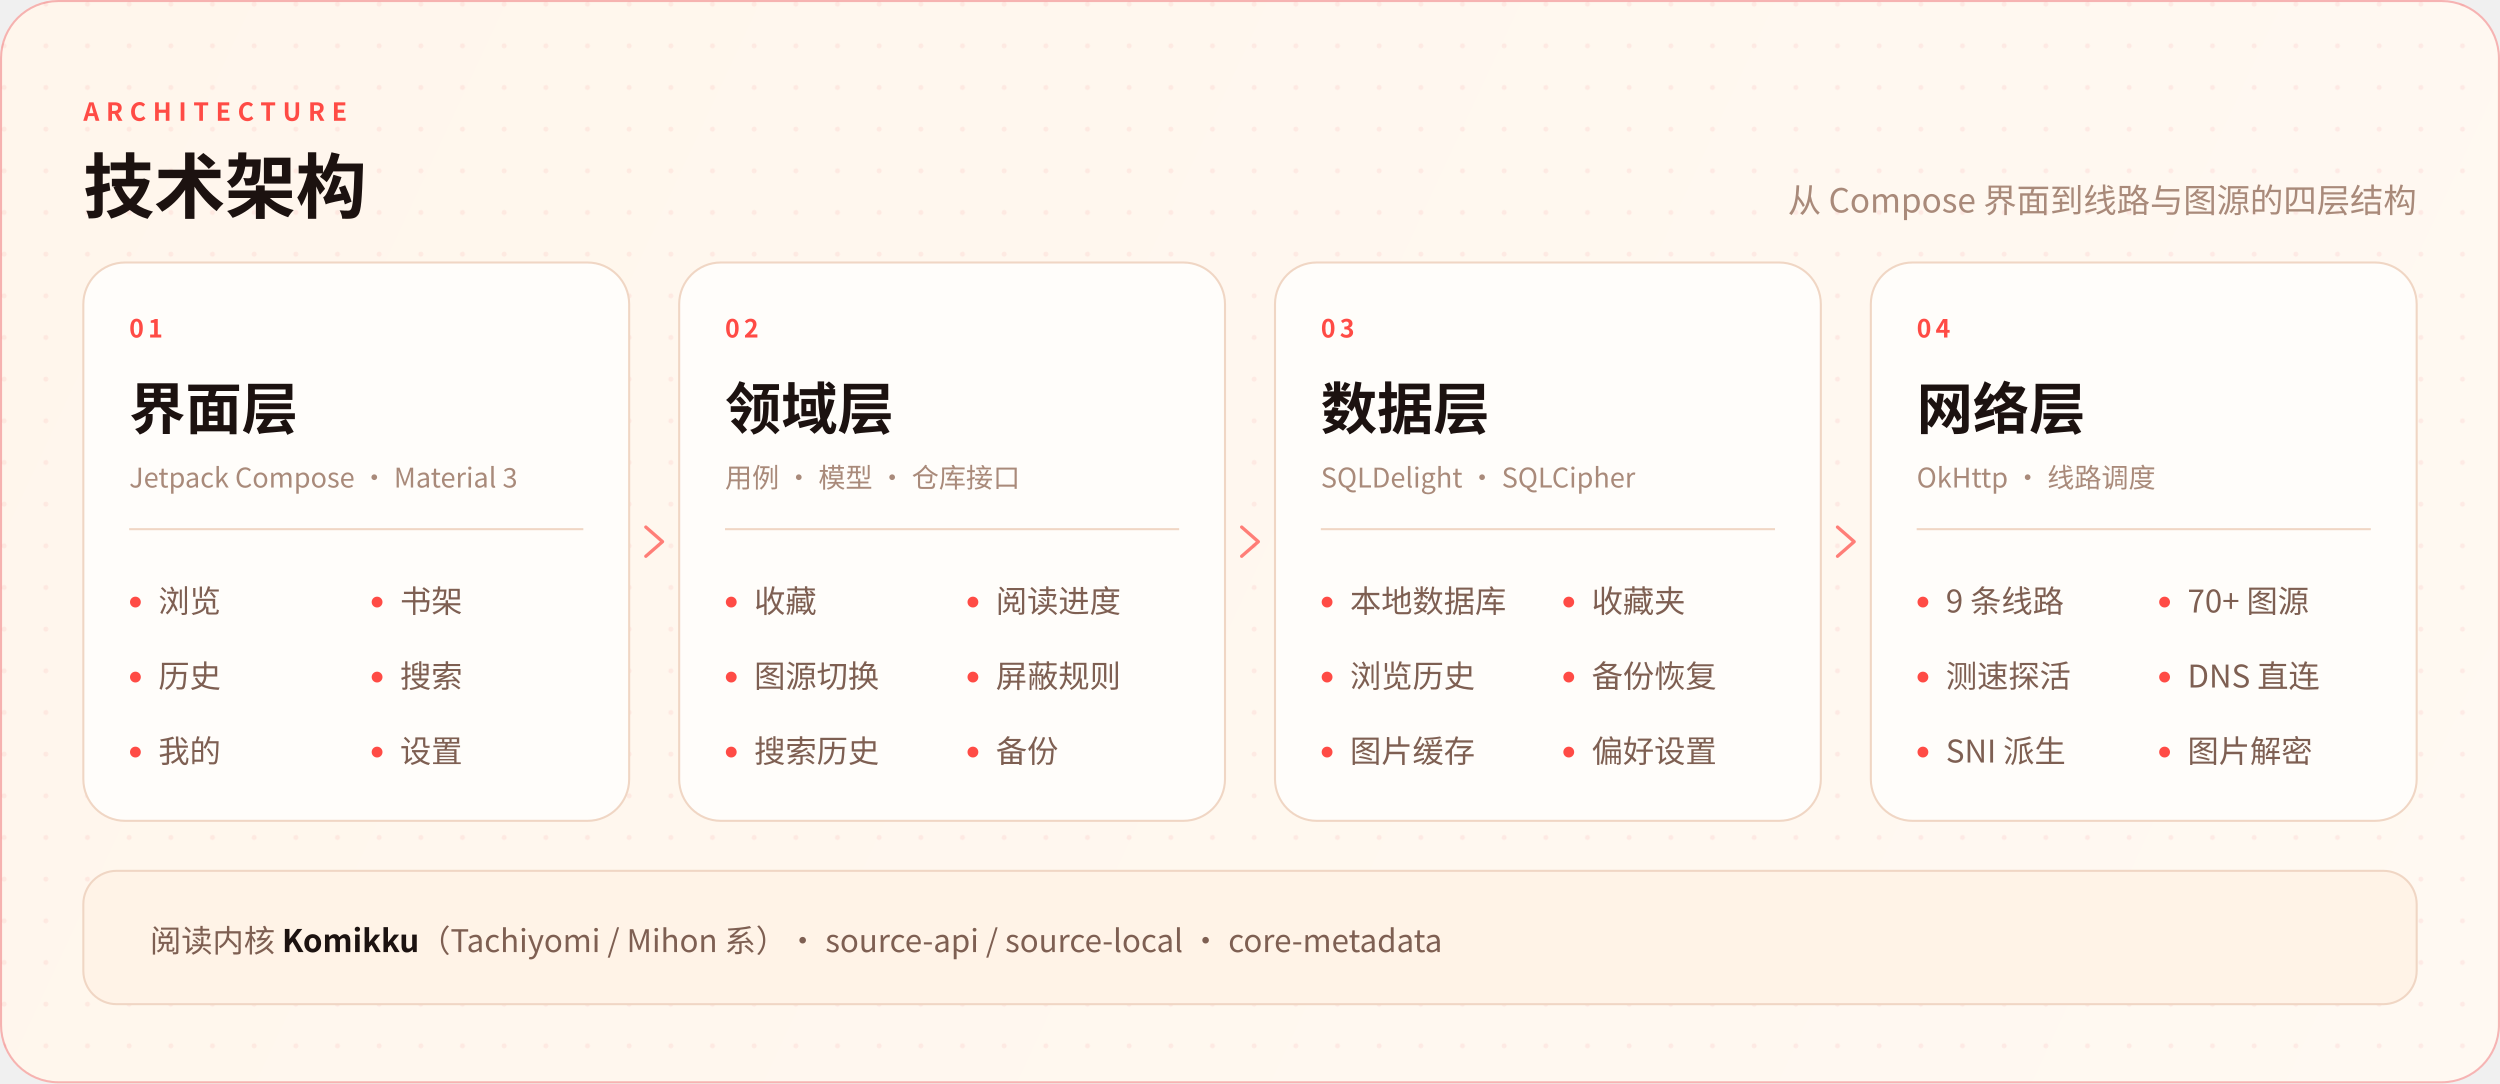
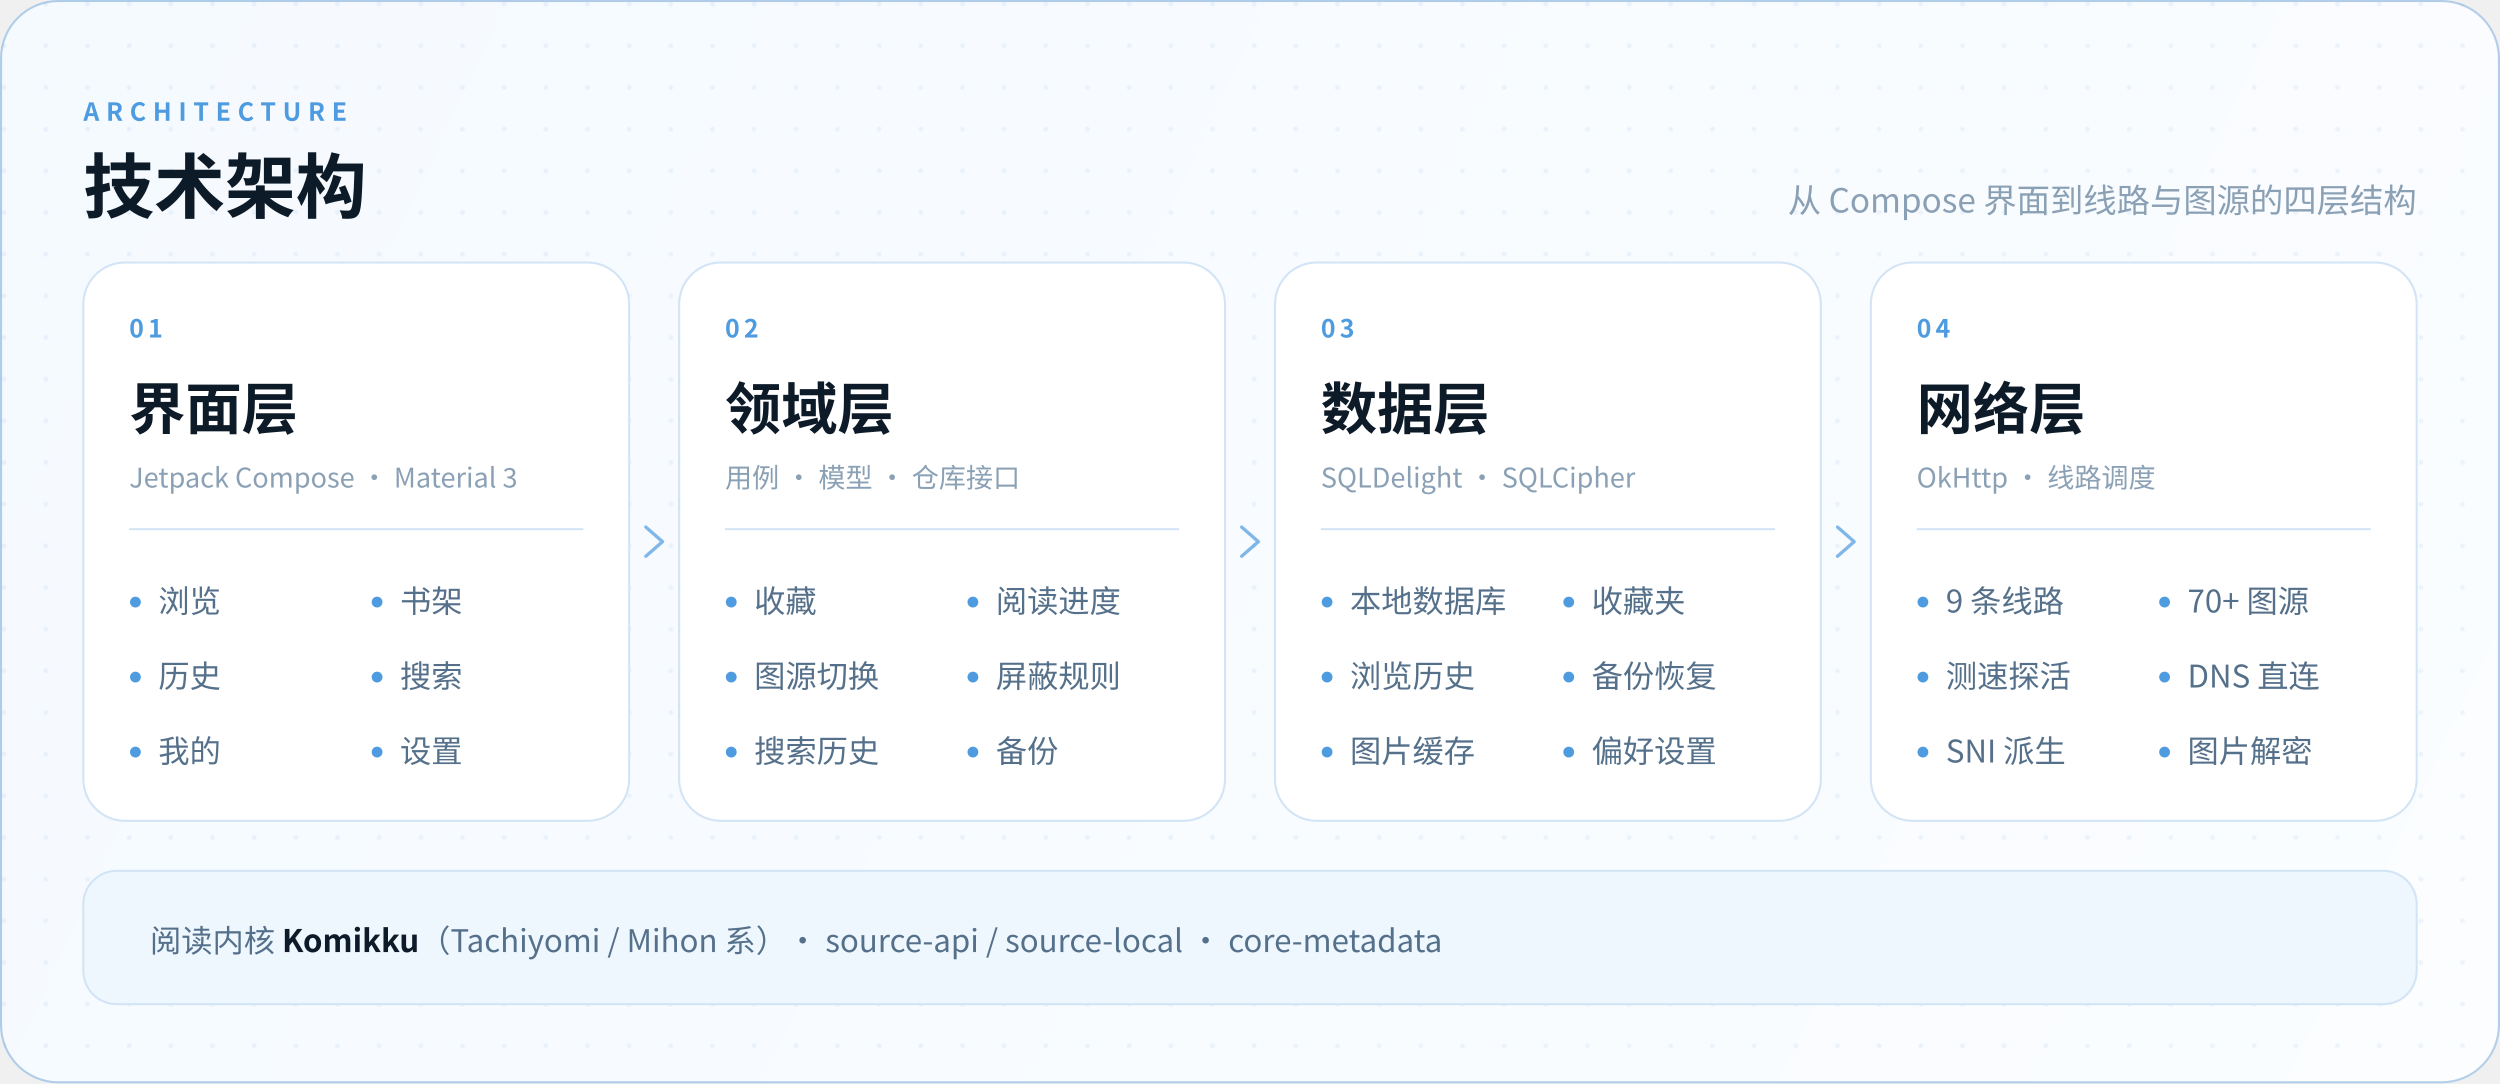
<svg xmlns="http://www.w3.org/2000/svg" width="1200" height="520" viewBox="0 0 1200 520" fill="none">
  <defs>
    <linearGradient id="abg" x1="0" y1="0" x2="1200" y2="560" gradientUnits="userSpaceOnUse">
-       <stop stop-color="#FFF6EC" />
-       <stop offset="1" stop-color="#FFF9F2" />
+       <stop stop-color="#F5FAFF" />
+       <stop offset="1" stop-color="#FBFDFF" />
    </linearGradient>
    <pattern id="adots" width="20" height="20" patternUnits="userSpaceOnUse">
-       <circle cx="2" cy="2" r="1.2" fill="#E5343F" fill-opacity="0.07" />
+       <circle cx="2" cy="2" r="1.2" fill="#2E76BC" fill-opacity="0.07" />
    </pattern>
    <clipPath id="ar">
      <rect width="1200" height="520" rx="28" />
    </clipPath>
  </defs>
  <g clip-path="url(#ar)">
    <rect width="1200" height="520" fill="url(#abg)" />
    <rect width="1200" height="520" fill="url(#adots)" />
-     <text x="40" y="58" font-family="'Noto Sans CJK SC','PingFang SC','Hiragino Sans GB','Microsoft YaHei',sans-serif" font-size="12" font-weight="700" letter-spacing="3.2" fill="#FF4B45">ARCHITECTURE</text>
-     <text x="40" y="102" font-family="'Noto Sans CJK SC','PingFang SC','Hiragino Sans GB','Microsoft YaHei',sans-serif" font-size="34" font-weight="800" fill="#1C1210">技术架构</text>
-     <text x="1160" y="102" text-anchor="end" font-family="'Noto Sans CJK SC','PingFang SC','Hiragino Sans GB','Microsoft YaHei',sans-serif" font-size="16" fill="#A98A7A">从 Compose 界面到线路与图源的四层结构</text>
+     <text x="40" y="58" font-family="'Noto Sans CJK SC','PingFang SC','Hiragino Sans GB','Microsoft YaHei',sans-serif" font-size="12" font-weight="700" letter-spacing="3.2" fill="#4E9BE0">ARCHITECTURE</text>
+     <text x="40" y="102" font-family="'Noto Sans CJK SC','PingFang SC','Hiragino Sans GB','Microsoft YaHei',sans-serif" font-size="34" font-weight="800" fill="#0D1B29">技术架构</text>
+     <text x="1160" y="102" text-anchor="end" font-family="'Noto Sans CJK SC','PingFang SC','Hiragino Sans GB','Microsoft YaHei',sans-serif" font-size="16" fill="#8AA0B4">从 Compose 界面到线路与图源的四层结构</text>
    <g>
-       <rect x="40" y="126" width="262" height="268" rx="20" fill="#FFFDFA" stroke="#F0D6C4" />
-       <text x="62" y="162" font-family="'Noto Sans CJK SC','PingFang SC','Hiragino Sans GB','Microsoft YaHei',sans-serif" font-size="12" font-weight="700" letter-spacing="2" fill="#FF4B45">01</text>
-       <text x="62" y="206" font-family="'Noto Sans CJK SC','PingFang SC','Hiragino Sans GB','Microsoft YaHei',sans-serif" font-size="27" font-weight="700" fill="#1C1210">界面层</text>
-       <text x="62" y="234" font-family="'Noto Sans CJK SC','PingFang SC','Hiragino Sans GB','Microsoft YaHei',sans-serif" font-size="13" fill="#A98A7A">Jetpack Compose · Material 3</text>
-       <path d="M62 254 H280" stroke="#F0D6C4" />
-       <circle cx="65" cy="289" r="2.6" fill="#FF4B45" />
-       <text x="76" y="294" font-family="'Noto Sans CJK SC','PingFang SC','Hiragino Sans GB','Microsoft YaHei',sans-serif" font-size="15" fill="#7E5F52">浏览</text>
-       <circle cx="181" cy="289" r="2.6" fill="#FF4B45" />
-       <text x="192" y="294" font-family="'Noto Sans CJK SC','PingFang SC','Hiragino Sans GB','Microsoft YaHei',sans-serif" font-size="15" fill="#7E5F52">书架</text>
-       <circle cx="65" cy="325" r="2.6" fill="#FF4B45" />
-       <text x="76" y="330" font-family="'Noto Sans CJK SC','PingFang SC','Hiragino Sans GB','Microsoft YaHei',sans-serif" font-size="15" fill="#7E5F52">历史</text>
-       <circle cx="181" cy="325" r="2.6" fill="#FF4B45" />
-       <text x="192" y="330" font-family="'Noto Sans CJK SC','PingFang SC','Hiragino Sans GB','Microsoft YaHei',sans-serif" font-size="15" fill="#7E5F52">搜索</text>
-       <circle cx="65" cy="361" r="2.6" fill="#FF4B45" />
-       <text x="76" y="366" font-family="'Noto Sans CJK SC','PingFang SC','Hiragino Sans GB','Microsoft YaHei',sans-serif" font-size="15" fill="#7E5F52">我的</text>
-       <circle cx="181" cy="361" r="2.6" fill="#FF4B45" />
-       <text x="192" y="366" font-family="'Noto Sans CJK SC','PingFang SC','Hiragino Sans GB','Microsoft YaHei',sans-serif" font-size="15" fill="#7E5F52">设置</text>
+       <rect x="40" y="126" width="262" height="268" rx="20" fill="#FFFFFF" stroke="#D2E4F5" />
+       <text x="62" y="162" font-family="'Noto Sans CJK SC','PingFang SC','Hiragino Sans GB','Microsoft YaHei',sans-serif" font-size="12" font-weight="700" letter-spacing="2" fill="#4E9BE0">01</text>
+       <text x="62" y="206" font-family="'Noto Sans CJK SC','PingFang SC','Hiragino Sans GB','Microsoft YaHei',sans-serif" font-size="27" font-weight="700" fill="#0D1B29">界面层</text>
+       <text x="62" y="234" font-family="'Noto Sans CJK SC','PingFang SC','Hiragino Sans GB','Microsoft YaHei',sans-serif" font-size="13" fill="#8AA0B4">Jetpack Compose · Material 3</text>
+       <path d="M62 254 H280" stroke="#D2E4F5" />
+       <circle cx="65" cy="289" r="2.6" fill="#4E9BE0" />
+       <text x="76" y="294" font-family="'Noto Sans CJK SC','PingFang SC','Hiragino Sans GB','Microsoft YaHei',sans-serif" font-size="15" fill="#55708A">浏览</text>
+       <circle cx="181" cy="289" r="2.6" fill="#4E9BE0" />
+       <text x="192" y="294" font-family="'Noto Sans CJK SC','PingFang SC','Hiragino Sans GB','Microsoft YaHei',sans-serif" font-size="15" fill="#55708A">书架</text>
+       <circle cx="65" cy="325" r="2.6" fill="#4E9BE0" />
+       <text x="76" y="330" font-family="'Noto Sans CJK SC','PingFang SC','Hiragino Sans GB','Microsoft YaHei',sans-serif" font-size="15" fill="#55708A">历史</text>
+       <circle cx="181" cy="325" r="2.6" fill="#4E9BE0" />
+       <text x="192" y="330" font-family="'Noto Sans CJK SC','PingFang SC','Hiragino Sans GB','Microsoft YaHei',sans-serif" font-size="15" fill="#55708A">搜索</text>
+       <circle cx="65" cy="361" r="2.6" fill="#4E9BE0" />
+       <text x="76" y="366" font-family="'Noto Sans CJK SC','PingFang SC','Hiragino Sans GB','Microsoft YaHei',sans-serif" font-size="15" fill="#55708A">我的</text>
+       <circle cx="181" cy="361" r="2.6" fill="#4E9BE0" />
+       <text x="192" y="366" font-family="'Noto Sans CJK SC','PingFang SC','Hiragino Sans GB','Microsoft YaHei',sans-serif" font-size="15" fill="#55708A">设置</text>
    </g>
-     <path d="M310.0 253.0 L318.0 260.0 L310.0 267.0" stroke="#FF4B45" stroke-opacity="0.7" stroke-width="1.6" fill="none" stroke-linecap="round" stroke-linejoin="round" />
+     <path d="M310.0 253.0 L318.0 260.0 L310.0 267.0" stroke="#4E9BE0" stroke-opacity="0.7" stroke-width="1.6" fill="none" stroke-linecap="round" stroke-linejoin="round" />
    <g>
-       <rect x="326" y="126" width="262" height="268" rx="20" fill="#FFFDFA" stroke="#F0D6C4" />
-       <text x="348" y="162" font-family="'Noto Sans CJK SC','PingFang SC','Hiragino Sans GB','Microsoft YaHei',sans-serif" font-size="12" font-weight="700" letter-spacing="2" fill="#FF4B45">02</text>
-       <text x="348" y="206" font-family="'Noto Sans CJK SC','PingFang SC','Hiragino Sans GB','Microsoft YaHei',sans-serif" font-size="27" font-weight="700" fill="#1C1210">领域层</text>
-       <text x="348" y="234" font-family="'Noto Sans CJK SC','PingFang SC','Hiragino Sans GB','Microsoft YaHei',sans-serif" font-size="13" fill="#A98A7A">用例 · 模型 · 仓库接口</text>
-       <path d="M348 254 H566" stroke="#F0D6C4" />
-       <circle cx="351" cy="289" r="2.6" fill="#FF4B45" />
-       <text x="362" y="294" font-family="'Noto Sans CJK SC','PingFang SC','Hiragino Sans GB','Microsoft YaHei',sans-serif" font-size="15" fill="#7E5F52">收藏</text>
-       <circle cx="467" cy="289" r="2.6" fill="#FF4B45" />
-       <text x="478" y="294" font-family="'Noto Sans CJK SC','PingFang SC','Hiragino Sans GB','Microsoft YaHei',sans-serif" font-size="15" fill="#7E5F52">阅读进度</text>
-       <circle cx="351" cy="325" r="2.6" fill="#FF4B45" />
-       <text x="362" y="330" font-family="'Noto Sans CJK SC','PingFang SC','Hiragino Sans GB','Microsoft YaHei',sans-serif" font-size="15" fill="#7E5F52">图源切换</text>
-       <circle cx="467" cy="325" r="2.6" fill="#FF4B45" />
-       <text x="478" y="330" font-family="'Noto Sans CJK SC','PingFang SC','Hiragino Sans GB','Microsoft YaHei',sans-serif" font-size="15" fill="#7E5F52">屏蔽规则</text>
-       <circle cx="351" cy="361" r="2.6" fill="#FF4B45" />
-       <text x="362" y="366" font-family="'Noto Sans CJK SC','PingFang SC','Hiragino Sans GB','Microsoft YaHei',sans-serif" font-size="15" fill="#7E5F52">搜索历史</text>
-       <circle cx="467" cy="361" r="2.6" fill="#FF4B45" />
-       <text x="478" y="366" font-family="'Noto Sans CJK SC','PingFang SC','Hiragino Sans GB','Microsoft YaHei',sans-serif" font-size="15" fill="#7E5F52">备份</text>
+       <rect x="326" y="126" width="262" height="268" rx="20" fill="#FFFFFF" stroke="#D2E4F5" />
+       <text x="348" y="162" font-family="'Noto Sans CJK SC','PingFang SC','Hiragino Sans GB','Microsoft YaHei',sans-serif" font-size="12" font-weight="700" letter-spacing="2" fill="#4E9BE0">02</text>
+       <text x="348" y="206" font-family="'Noto Sans CJK SC','PingFang SC','Hiragino Sans GB','Microsoft YaHei',sans-serif" font-size="27" font-weight="700" fill="#0D1B29">领域层</text>
+       <text x="348" y="234" font-family="'Noto Sans CJK SC','PingFang SC','Hiragino Sans GB','Microsoft YaHei',sans-serif" font-size="13" fill="#8AA0B4">用例 · 模型 · 仓库接口</text>
+       <path d="M348 254 H566" stroke="#D2E4F5" />
+       <circle cx="351" cy="289" r="2.6" fill="#4E9BE0" />
+       <text x="362" y="294" font-family="'Noto Sans CJK SC','PingFang SC','Hiragino Sans GB','Microsoft YaHei',sans-serif" font-size="15" fill="#55708A">收藏</text>
+       <circle cx="467" cy="289" r="2.6" fill="#4E9BE0" />
+       <text x="478" y="294" font-family="'Noto Sans CJK SC','PingFang SC','Hiragino Sans GB','Microsoft YaHei',sans-serif" font-size="15" fill="#55708A">阅读进度</text>
+       <circle cx="351" cy="325" r="2.6" fill="#4E9BE0" />
+       <text x="362" y="330" font-family="'Noto Sans CJK SC','PingFang SC','Hiragino Sans GB','Microsoft YaHei',sans-serif" font-size="15" fill="#55708A">图源切换</text>
+       <circle cx="467" cy="325" r="2.6" fill="#4E9BE0" />
+       <text x="478" y="330" font-family="'Noto Sans CJK SC','PingFang SC','Hiragino Sans GB','Microsoft YaHei',sans-serif" font-size="15" fill="#55708A">屏蔽规则</text>
+       <circle cx="351" cy="361" r="2.6" fill="#4E9BE0" />
+       <text x="362" y="366" font-family="'Noto Sans CJK SC','PingFang SC','Hiragino Sans GB','Microsoft YaHei',sans-serif" font-size="15" fill="#55708A">搜索历史</text>
+       <circle cx="467" cy="361" r="2.6" fill="#4E9BE0" />
+       <text x="478" y="366" font-family="'Noto Sans CJK SC','PingFang SC','Hiragino Sans GB','Microsoft YaHei',sans-serif" font-size="15" fill="#55708A">备份</text>
    </g>
-     <path d="M596.0 253.0 L604.0 260.0 L596.0 267.0" stroke="#FF4B45" stroke-opacity="0.7" stroke-width="1.6" fill="none" stroke-linecap="round" stroke-linejoin="round" />
+     <path d="M596.0 253.0 L604.0 260.0 L596.0 267.0" stroke="#4E9BE0" stroke-opacity="0.7" stroke-width="1.6" fill="none" stroke-linecap="round" stroke-linejoin="round" />
    <g>
-       <rect x="612" y="126" width="262" height="268" rx="20" fill="#FFFDFA" stroke="#F0D6C4" />
-       <text x="634" y="162" font-family="'Noto Sans CJK SC','PingFang SC','Hiragino Sans GB','Microsoft YaHei',sans-serif" font-size="12" font-weight="700" letter-spacing="2" fill="#FF4B45">03</text>
-       <text x="634" y="206" font-family="'Noto Sans CJK SC','PingFang SC','Hiragino Sans GB','Microsoft YaHei',sans-serif" font-size="27" font-weight="700" fill="#1C1210">数据层</text>
-       <text x="634" y="234" font-family="'Noto Sans CJK SC','PingFang SC','Hiragino Sans GB','Microsoft YaHei',sans-serif" font-size="13" fill="#A98A7A">SQLDelight · SQLCipher</text>
-       <path d="M634 254 H852" stroke="#F0D6C4" />
-       <circle cx="637" cy="289" r="2.6" fill="#FF4B45" />
-       <text x="648" y="294" font-family="'Noto Sans CJK SC','PingFang SC','Hiragino Sans GB','Microsoft YaHei',sans-serif" font-size="15" fill="#7E5F52">本地数据库</text>
-       <circle cx="753" cy="289" r="2.6" fill="#FF4B45" />
-       <text x="764" y="294" font-family="'Noto Sans CJK SC','PingFang SC','Hiragino Sans GB','Microsoft YaHei',sans-serif" font-size="15" fill="#7E5F52">收藏夹</text>
-       <circle cx="637" cy="325" r="2.6" fill="#FF4B45" />
-       <text x="648" y="330" font-family="'Noto Sans CJK SC','PingFang SC','Hiragino Sans GB','Microsoft YaHei',sans-serif" font-size="15" fill="#7E5F52">浏览历史</text>
-       <circle cx="753" cy="325" r="2.6" fill="#FF4B45" />
-       <text x="764" y="330" font-family="'Noto Sans CJK SC','PingFang SC','Hiragino Sans GB','Microsoft YaHei',sans-serif" font-size="15" fill="#7E5F52">备份恢复</text>
-       <circle cx="637" cy="361" r="2.6" fill="#FF4B45" />
-       <text x="648" y="366" font-family="'Noto Sans CJK SC','PingFang SC','Hiragino Sans GB','Microsoft YaHei',sans-serif" font-size="15" fill="#7E5F52">图片缓存</text>
-       <circle cx="753" cy="361" r="2.6" fill="#FF4B45" />
-       <text x="764" y="366" font-family="'Noto Sans CJK SC','PingFang SC','Hiragino Sans GB','Microsoft YaHei',sans-serif" font-size="15" fill="#7E5F52">偏好设置</text>
+       <rect x="612" y="126" width="262" height="268" rx="20" fill="#FFFFFF" stroke="#D2E4F5" />
+       <text x="634" y="162" font-family="'Noto Sans CJK SC','PingFang SC','Hiragino Sans GB','Microsoft YaHei',sans-serif" font-size="12" font-weight="700" letter-spacing="2" fill="#4E9BE0">03</text>
+       <text x="634" y="206" font-family="'Noto Sans CJK SC','PingFang SC','Hiragino Sans GB','Microsoft YaHei',sans-serif" font-size="27" font-weight="700" fill="#0D1B29">数据层</text>
+       <text x="634" y="234" font-family="'Noto Sans CJK SC','PingFang SC','Hiragino Sans GB','Microsoft YaHei',sans-serif" font-size="13" fill="#8AA0B4">SQLDelight · SQLCipher</text>
+       <path d="M634 254 H852" stroke="#D2E4F5" />
+       <circle cx="637" cy="289" r="2.6" fill="#4E9BE0" />
+       <text x="648" y="294" font-family="'Noto Sans CJK SC','PingFang SC','Hiragino Sans GB','Microsoft YaHei',sans-serif" font-size="15" fill="#55708A">本地数据库</text>
+       <circle cx="753" cy="289" r="2.6" fill="#4E9BE0" />
+       <text x="764" y="294" font-family="'Noto Sans CJK SC','PingFang SC','Hiragino Sans GB','Microsoft YaHei',sans-serif" font-size="15" fill="#55708A">收藏夹</text>
+       <circle cx="637" cy="325" r="2.6" fill="#4E9BE0" />
+       <text x="648" y="330" font-family="'Noto Sans CJK SC','PingFang SC','Hiragino Sans GB','Microsoft YaHei',sans-serif" font-size="15" fill="#55708A">浏览历史</text>
+       <circle cx="753" cy="325" r="2.6" fill="#4E9BE0" />
+       <text x="764" y="330" font-family="'Noto Sans CJK SC','PingFang SC','Hiragino Sans GB','Microsoft YaHei',sans-serif" font-size="15" fill="#55708A">备份恢复</text>
+       <circle cx="637" cy="361" r="2.6" fill="#4E9BE0" />
+       <text x="648" y="366" font-family="'Noto Sans CJK SC','PingFang SC','Hiragino Sans GB','Microsoft YaHei',sans-serif" font-size="15" fill="#55708A">图片缓存</text>
+       <circle cx="753" cy="361" r="2.6" fill="#4E9BE0" />
+       <text x="764" y="366" font-family="'Noto Sans CJK SC','PingFang SC','Hiragino Sans GB','Microsoft YaHei',sans-serif" font-size="15" fill="#55708A">偏好设置</text>
    </g>
-     <path d="M882.0 253.0 L890.0 260.0 L882.0 267.0" stroke="#FF4B45" stroke-opacity="0.7" stroke-width="1.6" fill="none" stroke-linecap="round" stroke-linejoin="round" />
+     <path d="M882.0 253.0 L890.0 260.0 L882.0 267.0" stroke="#4E9BE0" stroke-opacity="0.7" stroke-width="1.6" fill="none" stroke-linecap="round" stroke-linejoin="round" />
    <g>
-       <rect x="898" y="126" width="262" height="268" rx="20" fill="#FFFDFA" stroke="#F0D6C4" />
-       <text x="920" y="162" font-family="'Noto Sans CJK SC','PingFang SC','Hiragino Sans GB','Microsoft YaHei',sans-serif" font-size="12" font-weight="700" letter-spacing="2" fill="#FF4B45">04</text>
-       <text x="920" y="206" font-family="'Noto Sans CJK SC','PingFang SC','Hiragino Sans GB','Microsoft YaHei',sans-serif" font-size="27" font-weight="700" fill="#1C1210">网络层</text>
-       <text x="920" y="234" font-family="'Noto Sans CJK SC','PingFang SC','Hiragino Sans GB','Microsoft YaHei',sans-serif" font-size="13" fill="#A98A7A">OkHttp · 线路调度</text>
-       <path d="M920 254 H1138" stroke="#F0D6C4" />
-       <circle cx="923" cy="289" r="2.6" fill="#FF4B45" />
-       <text x="934" y="294" font-family="'Noto Sans CJK SC','PingFang SC','Hiragino Sans GB','Microsoft YaHei',sans-serif" font-size="15" fill="#7E5F52">9 条线路</text>
-       <circle cx="1039" cy="289" r="2.6" fill="#FF4B45" />
-       <text x="1050" y="294" font-family="'Noto Sans CJK SC','PingFang SC','Hiragino Sans GB','Microsoft YaHei',sans-serif" font-size="15" fill="#7E5F52">70+ 图源</text>
-       <circle cx="923" cy="325" r="2.6" fill="#FF4B45" />
-       <text x="934" y="330" font-family="'Noto Sans CJK SC','PingFang SC','Hiragino Sans GB','Microsoft YaHei',sans-serif" font-size="15" fill="#7E5F52">测速探活</text>
-       <circle cx="1039" cy="325" r="2.6" fill="#FF4B45" />
-       <text x="1050" y="330" font-family="'Noto Sans CJK SC','PingFang SC','Hiragino Sans GB','Microsoft YaHei',sans-serif" font-size="15" fill="#7E5F52">DNS 直连</text>
-       <circle cx="923" cy="361" r="2.6" fill="#FF4B45" />
-       <text x="934" y="366" font-family="'Noto Sans CJK SC','PingFang SC','Hiragino Sans GB','Microsoft YaHei',sans-serif" font-size="15" fill="#7E5F52">SNI 派生</text>
-       <circle cx="1039" cy="361" r="2.6" fill="#FF4B45" />
-       <text x="1050" y="366" font-family="'Noto Sans CJK SC','PingFang SC','Hiragino Sans GB','Microsoft YaHei',sans-serif" font-size="15" fill="#7E5F52">图片解密</text>
+       <rect x="898" y="126" width="262" height="268" rx="20" fill="#FFFFFF" stroke="#D2E4F5" />
+       <text x="920" y="162" font-family="'Noto Sans CJK SC','PingFang SC','Hiragino Sans GB','Microsoft YaHei',sans-serif" font-size="12" font-weight="700" letter-spacing="2" fill="#4E9BE0">04</text>
+       <text x="920" y="206" font-family="'Noto Sans CJK SC','PingFang SC','Hiragino Sans GB','Microsoft YaHei',sans-serif" font-size="27" font-weight="700" fill="#0D1B29">网络层</text>
+       <text x="920" y="234" font-family="'Noto Sans CJK SC','PingFang SC','Hiragino Sans GB','Microsoft YaHei',sans-serif" font-size="13" fill="#8AA0B4">OkHttp · 线路调度</text>
+       <path d="M920 254 H1138" stroke="#D2E4F5" />
+       <circle cx="923" cy="289" r="2.6" fill="#4E9BE0" />
+       <text x="934" y="294" font-family="'Noto Sans CJK SC','PingFang SC','Hiragino Sans GB','Microsoft YaHei',sans-serif" font-size="15" fill="#55708A">9 条线路</text>
+       <circle cx="1039" cy="289" r="2.6" fill="#4E9BE0" />
+       <text x="1050" y="294" font-family="'Noto Sans CJK SC','PingFang SC','Hiragino Sans GB','Microsoft YaHei',sans-serif" font-size="15" fill="#55708A">70+ 图源</text>
+       <circle cx="923" cy="325" r="2.6" fill="#4E9BE0" />
+       <text x="934" y="330" font-family="'Noto Sans CJK SC','PingFang SC','Hiragino Sans GB','Microsoft YaHei',sans-serif" font-size="15" fill="#55708A">测速探活</text>
+       <circle cx="1039" cy="325" r="2.6" fill="#4E9BE0" />
+       <text x="1050" y="330" font-family="'Noto Sans CJK SC','PingFang SC','Hiragino Sans GB','Microsoft YaHei',sans-serif" font-size="15" fill="#55708A">DNS 直连</text>
+       <circle cx="923" cy="361" r="2.6" fill="#4E9BE0" />
+       <text x="934" y="366" font-family="'Noto Sans CJK SC','PingFang SC','Hiragino Sans GB','Microsoft YaHei',sans-serif" font-size="15" fill="#55708A">SNI 派生</text>
+       <circle cx="1039" cy="361" r="2.6" fill="#4E9BE0" />
+       <text x="1050" y="366" font-family="'Noto Sans CJK SC','PingFang SC','Hiragino Sans GB','Microsoft YaHei',sans-serif" font-size="15" fill="#55708A">图片解密</text>
    </g>
-     <rect x="40" y="418" width="1120" height="64" rx="16" fill="#FFF3E7" stroke="#F0D6C4" />
-     <text x="72" y="457" font-family="'Noto Sans CJK SC','PingFang SC','Hiragino Sans GB','Microsoft YaHei',sans-serif" font-size="15" fill="#7E5F52">阅读内核 <tspan fill="#1C1210" font-weight="700">Komikku</tspan>（Tachiyomi / Mihon 系）· source-api / source-local · core-metadata</text>
+     <rect x="40" y="418" width="1120" height="64" rx="16" fill="#EFF7FE" stroke="#D2E4F5" />
+     <text x="72" y="457" font-family="'Noto Sans CJK SC','PingFang SC','Hiragino Sans GB','Microsoft YaHei',sans-serif" font-size="15" fill="#55708A">阅读内核 <tspan fill="#0D1B29" font-weight="700">Komikku</tspan>（Tachiyomi / Mihon 系）· source-api / source-local · core-metadata</text>
  </g>
-   <rect x="0.5" y="0.5" width="1199" height="519" rx="27.5" stroke="#E5343F" stroke-opacity="0.35" />
+   <rect x="0.5" y="0.5" width="1199" height="519" rx="27.5" stroke="#2E76BC" stroke-opacity="0.35" />
</svg>
